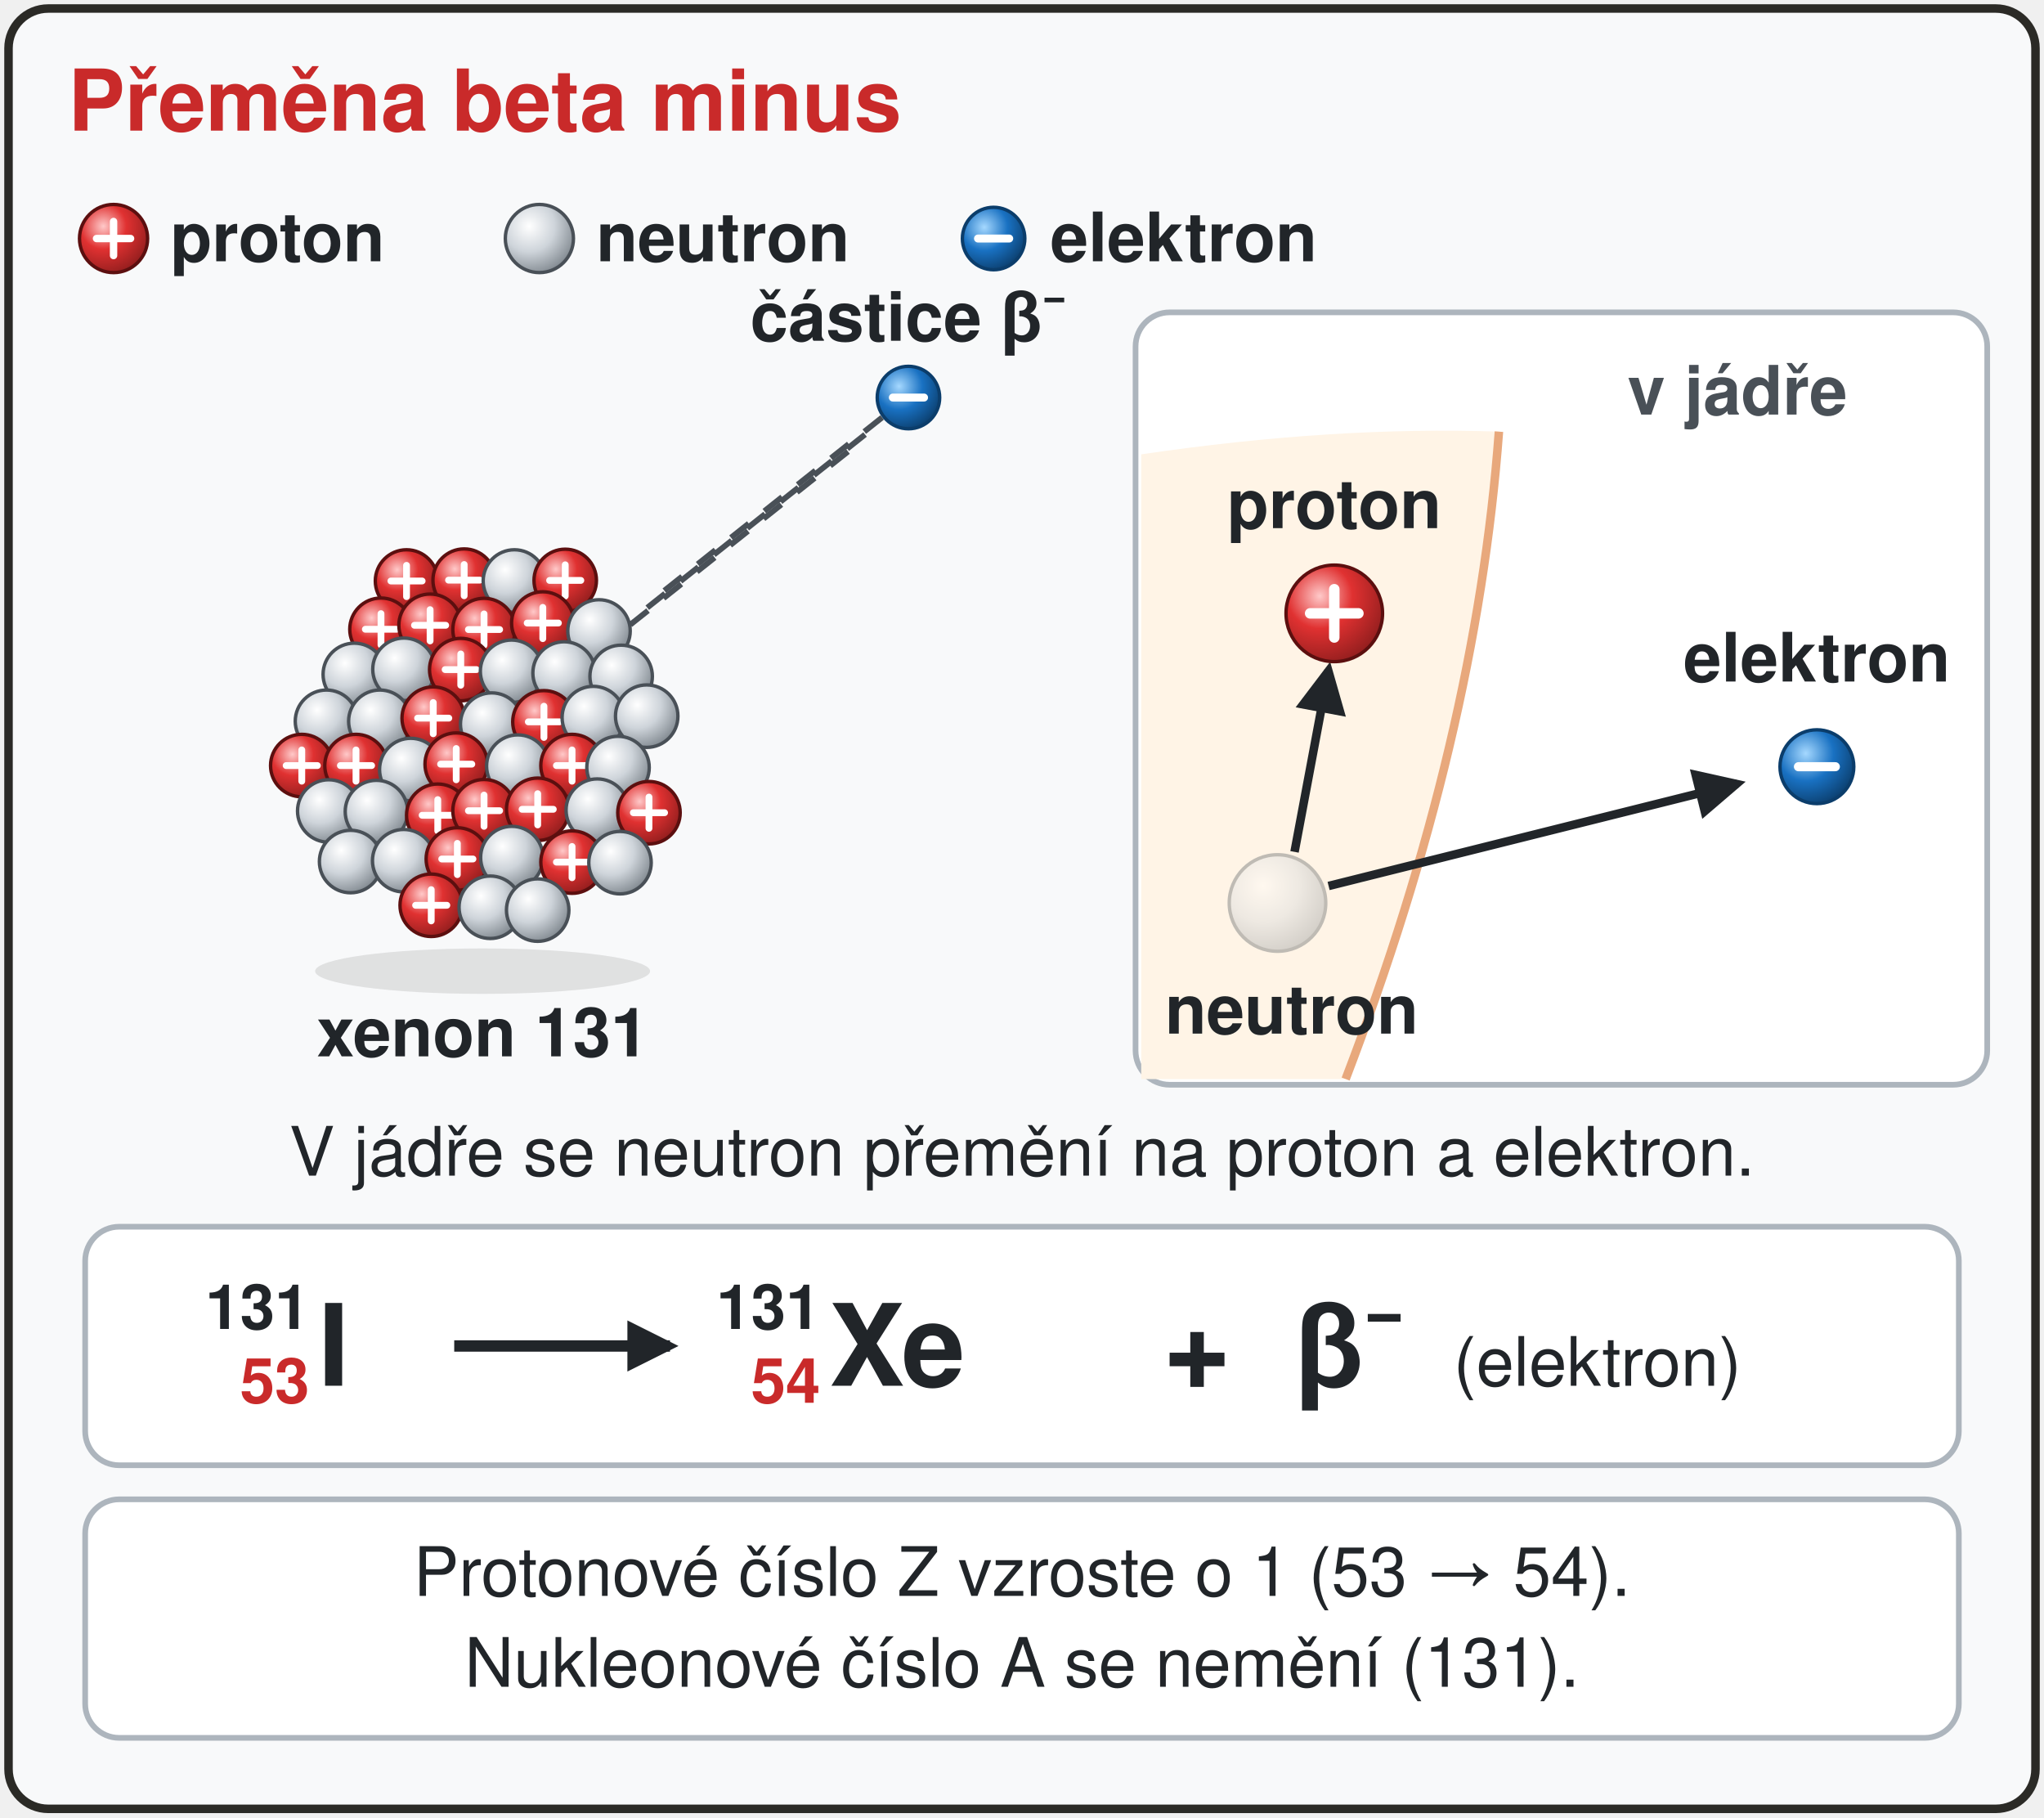
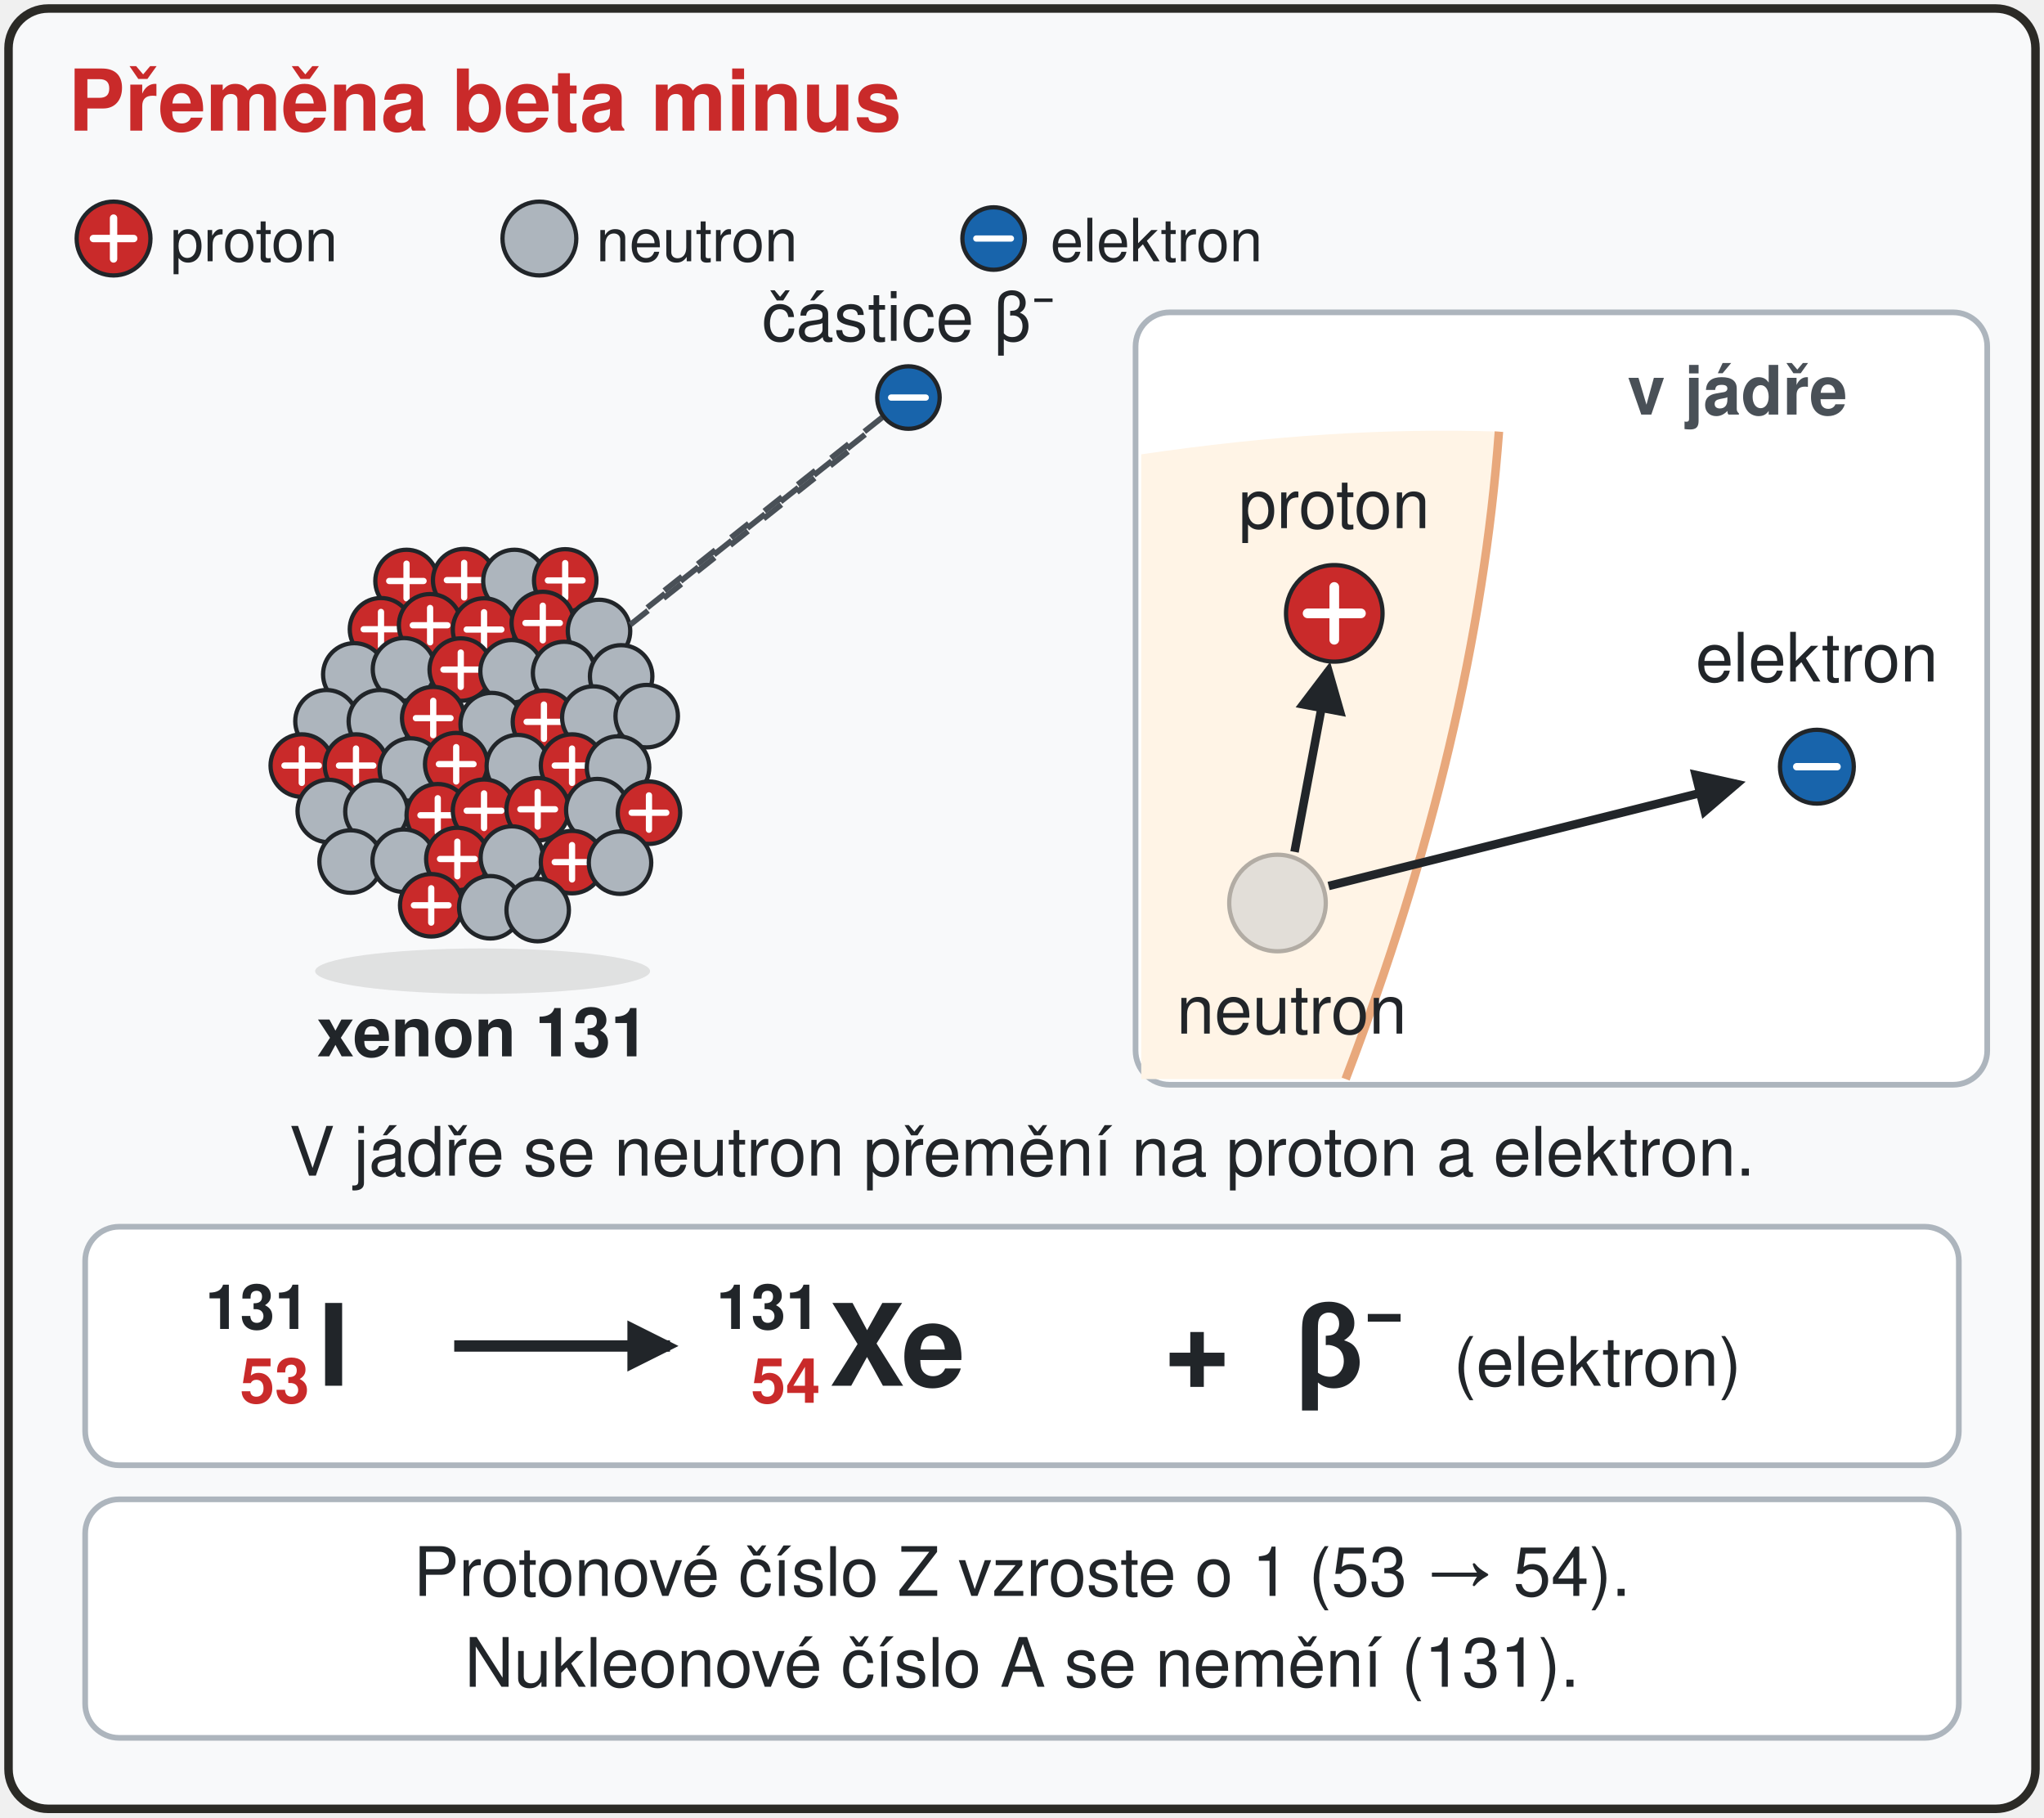
<svg xmlns="http://www.w3.org/2000/svg" viewBox="0 0 720 640" font-family="'Segoe UI', Helvetica, Arial, sans-serif" role="img" aria-label="Přeměna beta minus: v jádře jodu 131 se neutron přemění na proton a elektron. Proton zůstane v jádře, elektron vyletí jako částice beta. Z jodu 131 vznikne xenon 131. Protonové číslo vzroste o 1 (z 53 na 54), nukleonové číslo 131 se nemění. Animace: neutron se změní na proton a elektron, elektron vyletí z jádra.">
  <style>.el{animation:el 6s ease-out infinite}@keyframes el{0%,30%{transform:translate(-100px,70px);opacity:0}34%{opacity:1}65%,100%{transform:translate(0,0);opacity:1}}.ei{animation:ei 6s ease-out infinite}@keyframes ei{0%,30%{transform:translate(-190px,50px);opacity:0}34%{opacity:1}65%,100%{transform:translate(0,0);opacity:1}}.pp{animation:pp 6s linear infinite}@keyframes pp{0%,30%{opacity:0}40%,100%{opacity:1}}.nn{animation:nn 6s linear infinite}@keyframes nn{0%,30%{opacity:1}40%,100%{opacity:0.35}}.tr{animation:tr 6s linear infinite}@keyframes tr{0%,34%{opacity:0}65%,92%{opacity:1}100%{opacity:0}}.ra{animation:ra 6s linear infinite}@keyframes ra{0%,40%{opacity:1}50%,100%{opacity:0}}.rn{animation:rn 6s linear infinite}@keyframes rn{0%,40%{opacity:0}50%,100%{opacity:1}}@media (prefers-reduced-motion: reduce){*{animation:none!important}}</style>
  <defs>
-     <radialGradient id="gP" cx="0.35" cy="0.32" r="0.75">
-       <stop offset="0" stop-color="#ffc9c9" />
-       <stop offset="0.45" stop-color="#e03131" />
-       <stop offset="1" stop-color="#8f1d1d" />
-     </radialGradient>
-     <radialGradient id="gN" cx="0.35" cy="0.32" r="0.75">
-       <stop offset="0" stop-color="#ffffff" />
-       <stop offset="0.5" stop-color="#ced4da" />
-       <stop offset="1" stop-color="#7d858c" />
-     </radialGradient>
-     <radialGradient id="gE" cx="0.35" cy="0.32" r="0.75">
-       <stop offset="0" stop-color="#a5d8ff" />
-       <stop offset="0.5" stop-color="#1971c2" />
-       <stop offset="1" stop-color="#0b3d6b" />
-     </radialGradient>
    <radialGradient id="gO" cx="0.35" cy="0.32" r="0.75">
      <stop offset="0" stop-color="#fff3bf" />
      <stop offset="0.5" stop-color="#fab005" />
      <stop offset="1" stop-color="#d9480f" />
    </radialGradient>
    <radialGradient id="zar" cx="0.5" cy="0.5" r="0.5">
      <stop offset="0" stop-color="#ffe066" stop-opacity="0.9" />
      <stop offset="1" stop-color="#ffe066" stop-opacity="0" />
    </radialGradient>
    <linearGradient id="kov" x1="0" y1="0" x2="1" y2="0">
      <stop offset="0" stop-color="#868e96" />
      <stop offset="0.45" stop-color="#f1f3f5" />
      <stop offset="1" stop-color="#adb5bd" />
    </linearGradient>
    <linearGradient id="kuze" x1="0" y1="0" x2="1" y2="0">
      <stop offset="0" stop-color="#f4b48a" />
      <stop offset="0.5" stop-color="#ffd8b8" />
      <stop offset="1" stop-color="#e8996b" />
    </linearGradient>
    <linearGradient id="kamen" x1="0" y1="0" x2="1" y2="1">
      <stop offset="0" stop-color="#8a7866" />
      <stop offset="1" stop-color="#3b3128" />
    </linearGradient>
    <linearGradient id="oblek" x1="0" y1="0" x2="1" y2="0">
      <stop offset="0" stop-color="#e67700" />
      <stop offset="0.4" stop-color="#fcc419" />
      <stop offset="1" stop-color="#d9480f" />
    </linearGradient>
    <linearGradient id="drevo" x1="0" y1="0" x2="0" y2="1">
      <stop offset="0" stop-color="#c8925f" />
      <stop offset="1" stop-color="#8b5a2b" />
    </linearGradient>
    <filter id="rozm" x="-30%" y="-30%" width="160%" height="160%">
      <feGaussianBlur stdDeviation="6" />
    </filter>
    <marker id="s-tm" markerUnits="userSpaceOnUse" markerWidth="18" markerHeight="18" refX="15" refY="9" orient="auto">
      <path d="M0,0 L18,9 L0,18 z" fill="#212529" />
    </marker>
    <marker id="s-fi" markerUnits="userSpaceOnUse" markerWidth="18" markerHeight="18" refX="15" refY="9" orient="auto">
      <path d="M0,0 L18,9 L0,18 z" fill="#862e9c" />
    </marker>
    <marker id="s-se" markerUnits="userSpaceOnUse" markerWidth="16" markerHeight="16" refX="13" refY="8" orient="auto-start-reverse">
      <path d="M0,0 L16,8 L0,16 z" fill="#495057" />
    </marker>
  </defs>
  <rect x="3" y="3" width="714" height="634" rx="14" fill="#f8f9fa" stroke="#2b2a26" stroke-width="3" />
  <text x="24" y="46" font-size="30" font-weight="bold" fill="#c92a2a" text-anchor="start">Přeměna beta minus</text>
-   <circle cx="40.0" cy="84.0" r="12" fill="url(#gP)" stroke="#5c0f0f" stroke-width="1.2" />
-   <path d="M34.0 84.0H46.0M40.0 78.0V90.0" stroke="#fff" stroke-width="2.6" stroke-linecap="round" />
-   <text x="60" y="92" font-size="24" font-weight="bold" fill="#212529" text-anchor="start">proton</text>
-   <circle cx="190.0" cy="84.0" r="12" fill="url(#gN)" stroke="#495057" stroke-width="1.2" />
-   <text x="210" y="92" font-size="24" font-weight="bold" fill="#212529" text-anchor="start">neutron</text>
-   <circle cx="350.0" cy="84.0" r="11" fill="url(#gE)" stroke="#0b3d6b" stroke-width="1.2" />
-   <path d="M344.5 84.0H355.5" stroke="#fff" stroke-width="2.8" stroke-linecap="round" />
-   <text x="370" y="92" font-size="24" font-weight="bold" fill="#212529" text-anchor="start">elektron</text>
+   <circle cx="40" cy="84" r="13" fill="#c92a2a" stroke="#212529" stroke-width="1.5" />
+   <path d="M32.9 84H47.1M40 76.8V91.2" stroke="#fff" stroke-width="2.6" stroke-linecap="round" />
+   <text x="60" y="92" font-size="21" fill="#212529" text-anchor="start">proton</text>
+   <circle cx="190" cy="84" r="13" fill="#adb5bd" stroke="#212529" stroke-width="1.5" />
+   <text x="210" y="92" font-size="21" fill="#212529" text-anchor="start">neutron</text>
+   <circle cx="350" cy="84" r="11" fill="#1864ab" stroke="#212529" stroke-width="1.5" />
+   <path d="M343.9 84H356.1" stroke="#fff" stroke-width="2.2" stroke-linecap="round" />
+   <text x="370" y="92" font-size="21" fill="#212529" text-anchor="start">elektron</text>
  <ellipse cx="170" cy="342" rx="59" ry="8" fill="#000" opacity="0.10" />
-   <circle cx="143.2" cy="204.6" r="11" fill="url(#gP)" stroke="#5c0f0f" stroke-width="1.2" />
-   <path d="M137.7 204.6H148.7M143.2 199.1V210.1" stroke="#fff" stroke-width="2.4" stroke-linecap="round" />
-   <circle cx="163.5" cy="204.3" r="11" fill="url(#gP)" stroke="#5c0f0f" stroke-width="1.2" />
-   <path d="M158.0 204.3H169.0M163.5 198.8V209.8" stroke="#fff" stroke-width="2.4" stroke-linecap="round" />
-   <circle cx="181.2" cy="204.6" r="11" fill="url(#gN)" stroke="#495057" stroke-width="1.2" />
-   <circle cx="134.2" cy="221.6" r="11" fill="url(#gP)" stroke="#5c0f0f" stroke-width="1.2" />
-   <path d="M128.7 221.6H139.7M134.2 216.1V227.1" stroke="#fff" stroke-width="2.4" stroke-linecap="round" />
-   <circle cx="199.1" cy="204.4" r="11" fill="url(#gP)" stroke="#5c0f0f" stroke-width="1.2" />
-   <path d="M193.6 204.4H204.6M199.1 198.9V209.9" stroke="#fff" stroke-width="2.4" stroke-linecap="round" />
-   <circle cx="151.5" cy="220.2" r="11" fill="url(#gP)" stroke="#5c0f0f" stroke-width="1.2" />
-   <path d="M146.0 220.2H157.0M151.5 214.7V225.7" stroke="#fff" stroke-width="2.4" stroke-linecap="round" />
-   <circle cx="170.5" cy="221.7" r="11" fill="url(#gP)" stroke="#5c0f0f" stroke-width="1.2" />
-   <path d="M165.0 221.7H176.0M170.5 216.2V227.2" stroke="#fff" stroke-width="2.4" stroke-linecap="round" />
-   <circle cx="124.8" cy="237.5" r="11" fill="url(#gN)" stroke="#495057" stroke-width="1.2" />
-   <circle cx="191.2" cy="219.4" r="11" fill="url(#gP)" stroke="#5c0f0f" stroke-width="1.2" />
-   <path d="M185.7 219.4H196.7M191.2 213.9V224.9" stroke="#fff" stroke-width="2.4" stroke-linecap="round" />
-   <circle cx="142.3" cy="235.7" r="11" fill="url(#gN)" stroke="#495057" stroke-width="1.2" />
-   <circle cx="162.3" cy="235.8" r="11" fill="url(#gP)" stroke="#5c0f0f" stroke-width="1.2" />
-   <path d="M156.8 235.8H167.8M162.3 230.3V241.3" stroke="#fff" stroke-width="2.4" stroke-linecap="round" />
-   <circle cx="211.0" cy="222.2" r="11" fill="url(#gN)" stroke="#495057" stroke-width="1.2" />
-   <circle cx="115.0" cy="254.0" r="11" fill="url(#gN)" stroke="#495057" stroke-width="1.2" />
-   <circle cx="180.2" cy="236.4" r="11" fill="url(#gN)" stroke="#495057" stroke-width="1.2" />
-   <circle cx="133.8" cy="254.0" r="11" fill="url(#gN)" stroke="#495057" stroke-width="1.2" />
-   <circle cx="198.7" cy="237.0" r="11" fill="url(#gN)" stroke="#495057" stroke-width="1.2" />
-   <circle cx="152.6" cy="252.9" r="11" fill="url(#gP)" stroke="#5c0f0f" stroke-width="1.2" />
-   <path d="M147.1 252.9H158.1M152.6 247.4V258.4" stroke="#fff" stroke-width="2.4" stroke-linecap="round" />
-   <circle cx="106.3" cy="269.6" r="11" fill="url(#gP)" stroke="#5c0f0f" stroke-width="1.2" />
-   <path d="M100.8 269.6H111.8M106.3 264.1V275.1" stroke="#fff" stroke-width="2.4" stroke-linecap="round" />
-   <circle cx="218.8" cy="238.2" r="11" fill="url(#gN)" stroke="#495057" stroke-width="1.2" />
-   <circle cx="173.2" cy="255.0" r="11" fill="url(#gN)" stroke="#495057" stroke-width="1.2" />
-   <circle cx="125.4" cy="269.6" r="11" fill="url(#gP)" stroke="#5c0f0f" stroke-width="1.2" />
-   <path d="M119.9 269.6H130.9M125.4 264.1V275.1" stroke="#fff" stroke-width="2.4" stroke-linecap="round" />
-   <circle cx="191.6" cy="254.2" r="11" fill="url(#gP)" stroke="#5c0f0f" stroke-width="1.2" />
-   <path d="M186.1 254.2H197.1M191.6 248.7V259.7" stroke="#fff" stroke-width="2.4" stroke-linecap="round" />
-   <circle cx="144.7" cy="271.0" r="11" fill="url(#gN)" stroke="#495057" stroke-width="1.2" />
-   <circle cx="209.0" cy="252.7" r="11" fill="url(#gN)" stroke="#495057" stroke-width="1.2" />
-   <circle cx="160.7" cy="269.1" r="11" fill="url(#gP)" stroke="#5c0f0f" stroke-width="1.2" />
-   <path d="M155.2 269.1H166.2M160.7 263.6V274.6" stroke="#fff" stroke-width="2.4" stroke-linecap="round" />
-   <circle cx="115.8" cy="285.6" r="11" fill="url(#gN)" stroke="#495057" stroke-width="1.2" />
-   <circle cx="227.8" cy="252.2" r="11" fill="url(#gN)" stroke="#495057" stroke-width="1.2" />
-   <circle cx="182.4" cy="269.8" r="11" fill="url(#gN)" stroke="#495057" stroke-width="1.2" />
-   <circle cx="132.6" cy="285.8" r="11" fill="url(#gN)" stroke="#495057" stroke-width="1.2" />
-   <circle cx="201.5" cy="269.6" r="11" fill="url(#gP)" stroke="#5c0f0f" stroke-width="1.2" />
-   <path d="M196.0 269.6H207.0M201.5 264.1V275.1" stroke="#fff" stroke-width="2.4" stroke-linecap="round" />
-   <circle cx="154.2" cy="287.1" r="11" fill="url(#gP)" stroke="#5c0f0f" stroke-width="1.2" />
-   <path d="M148.7 287.1H159.7M154.2 281.6V292.6" stroke="#fff" stroke-width="2.4" stroke-linecap="round" />
-   <circle cx="217.7" cy="270.3" r="11" fill="url(#gN)" stroke="#495057" stroke-width="1.2" />
-   <circle cx="170.5" cy="285.5" r="11" fill="url(#gP)" stroke="#5c0f0f" stroke-width="1.2" />
-   <path d="M165.0 285.5H176.0M170.5 280.0V291.0" stroke="#fff" stroke-width="2.4" stroke-linecap="round" />
-   <circle cx="123.5" cy="303.4" r="11" fill="url(#gN)" stroke="#495057" stroke-width="1.2" />
-   <circle cx="189.4" cy="285.0" r="11" fill="url(#gP)" stroke="#5c0f0f" stroke-width="1.2" />
-   <path d="M183.9 285.0H194.9M189.4 279.5V290.5" stroke="#fff" stroke-width="2.4" stroke-linecap="round" />
-   <circle cx="142.2" cy="303.1" r="11" fill="url(#gN)" stroke="#495057" stroke-width="1.2" />
-   <circle cx="210.4" cy="285.3" r="11" fill="url(#gN)" stroke="#495057" stroke-width="1.2" />
-   <circle cx="161.1" cy="302.5" r="11" fill="url(#gP)" stroke="#5c0f0f" stroke-width="1.2" />
-   <path d="M155.6 302.5H166.6M161.1 297.0V308.0" stroke="#fff" stroke-width="2.4" stroke-linecap="round" />
-   <circle cx="228.6" cy="286.2" r="11" fill="url(#gP)" stroke="#5c0f0f" stroke-width="1.2" />
-   <path d="M223.1 286.2H234.1M228.6 280.7V291.7" stroke="#fff" stroke-width="2.4" stroke-linecap="round" />
-   <circle cx="180.3" cy="302.0" r="11" fill="url(#gN)" stroke="#495057" stroke-width="1.2" />
-   <circle cx="201.5" cy="303.6" r="11" fill="url(#gP)" stroke="#5c0f0f" stroke-width="1.2" />
-   <path d="M196.0 303.6H207.0M201.5 298.1V309.1" stroke="#fff" stroke-width="2.4" stroke-linecap="round" />
-   <circle cx="151.9" cy="318.8" r="11" fill="url(#gP)" stroke="#5c0f0f" stroke-width="1.2" />
-   <path d="M146.4 318.8H157.4M151.9 313.3V324.3" stroke="#fff" stroke-width="2.4" stroke-linecap="round" />
-   <circle cx="218.4" cy="303.8" r="11" fill="url(#gN)" stroke="#495057" stroke-width="1.2" />
-   <circle cx="172.7" cy="319.5" r="11" fill="url(#gN)" stroke="#495057" stroke-width="1.2" />
-   <circle cx="189.4" cy="320.5" r="11" fill="url(#gN)" stroke="#495057" stroke-width="1.2" />
+   <circle cx="143.2" cy="204.6" r="11" fill="#c92a2a" stroke="#212529" stroke-width="1.5" />
+   <path d="M137.1 204.6H149.2M143.2 198.5V210.7" stroke="#fff" stroke-width="2.2" stroke-linecap="round" />
+   <circle cx="163.5" cy="204.3" r="11" fill="#c92a2a" stroke="#212529" stroke-width="1.5" />
+   <path d="M157.4 204.3H169.6M163.5 198.2V210.4" stroke="#fff" stroke-width="2.2" stroke-linecap="round" />
+   <circle cx="181.2" cy="204.6" r="11" fill="#adb5bd" stroke="#212529" stroke-width="1.5" />
+   <circle cx="134.2" cy="221.6" r="11" fill="#c92a2a" stroke="#212529" stroke-width="1.5" />
+   <path d="M128.1 221.6H140.2M134.2 215.5V227.7" stroke="#fff" stroke-width="2.2" stroke-linecap="round" />
+   <circle cx="199.1" cy="204.4" r="11" fill="#c92a2a" stroke="#212529" stroke-width="1.5" />
+   <path d="M193 204.4H205.2M199.1 198.3V210.5" stroke="#fff" stroke-width="2.2" stroke-linecap="round" />
+   <circle cx="151.5" cy="220.2" r="11" fill="#c92a2a" stroke="#212529" stroke-width="1.5" />
+   <path d="M145.4 220.2H157.6M151.5 214.1V226.2" stroke="#fff" stroke-width="2.2" stroke-linecap="round" />
+   <circle cx="170.5" cy="221.7" r="11" fill="#c92a2a" stroke="#212529" stroke-width="1.5" />
+   <path d="M164.4 221.7H176.6M170.5 215.6V227.8" stroke="#fff" stroke-width="2.2" stroke-linecap="round" />
+   <circle cx="124.8" cy="237.5" r="11" fill="#adb5bd" stroke="#212529" stroke-width="1.5" />
+   <circle cx="191.2" cy="219.4" r="11" fill="#c92a2a" stroke="#212529" stroke-width="1.5" />
+   <path d="M185.1 219.4H197.2M191.2 213.3V225.5" stroke="#fff" stroke-width="2.2" stroke-linecap="round" />
+   <circle cx="142.3" cy="235.7" r="11" fill="#adb5bd" stroke="#212529" stroke-width="1.5" />
+   <circle cx="162.3" cy="235.8" r="11" fill="#c92a2a" stroke="#212529" stroke-width="1.5" />
+   <path d="M156.2 235.8H168.4M162.3 229.8V241.9" stroke="#fff" stroke-width="2.2" stroke-linecap="round" />
+   <circle cx="211" cy="222.2" r="11" fill="#adb5bd" stroke="#212529" stroke-width="1.5" />
+   <circle cx="115" cy="254" r="11" fill="#adb5bd" stroke="#212529" stroke-width="1.5" />
+   <circle cx="180.2" cy="236.4" r="11" fill="#adb5bd" stroke="#212529" stroke-width="1.5" />
+   <circle cx="133.8" cy="254" r="11" fill="#adb5bd" stroke="#212529" stroke-width="1.5" />
+   <circle cx="198.7" cy="237" r="11" fill="#adb5bd" stroke="#212529" stroke-width="1.5" />
+   <circle cx="152.6" cy="252.9" r="11" fill="#c92a2a" stroke="#212529" stroke-width="1.5" />
+   <path d="M146.5 252.9H158.7M152.6 246.8V258.9" stroke="#fff" stroke-width="2.2" stroke-linecap="round" />
+   <circle cx="106.3" cy="269.6" r="11" fill="#c92a2a" stroke="#212529" stroke-width="1.5" />
+   <path d="M100.2 269.6H112.3M106.3 263.6V275.7" stroke="#fff" stroke-width="2.2" stroke-linecap="round" />
+   <circle cx="218.8" cy="238.2" r="11" fill="#adb5bd" stroke="#212529" stroke-width="1.5" />
+   <circle cx="173.2" cy="255" r="11" fill="#adb5bd" stroke="#212529" stroke-width="1.5" />
+   <circle cx="125.4" cy="269.6" r="11" fill="#c92a2a" stroke="#212529" stroke-width="1.5" />
+   <path d="M119.4 269.6H131.5M125.4 263.6V275.7" stroke="#fff" stroke-width="2.2" stroke-linecap="round" />
+   <circle cx="191.6" cy="254.2" r="11" fill="#c92a2a" stroke="#212529" stroke-width="1.5" />
+   <path d="M185.5 254.2H197.7M191.6 248.1V260.2" stroke="#fff" stroke-width="2.2" stroke-linecap="round" />
+   <circle cx="144.7" cy="271" r="11" fill="#adb5bd" stroke="#212529" stroke-width="1.5" />
+   <circle cx="209" cy="252.7" r="11" fill="#adb5bd" stroke="#212529" stroke-width="1.5" />
+   <circle cx="160.7" cy="269.1" r="11" fill="#c92a2a" stroke="#212529" stroke-width="1.5" />
+   <path d="M154.6 269.1H166.8M160.7 263.1V275.2" stroke="#fff" stroke-width="2.2" stroke-linecap="round" />
+   <circle cx="115.8" cy="285.6" r="11" fill="#adb5bd" stroke="#212529" stroke-width="1.5" />
+   <circle cx="227.8" cy="252.2" r="11" fill="#adb5bd" stroke="#212529" stroke-width="1.5" />
+   <circle cx="182.4" cy="269.8" r="11" fill="#adb5bd" stroke="#212529" stroke-width="1.5" />
+   <circle cx="132.6" cy="285.8" r="11" fill="#adb5bd" stroke="#212529" stroke-width="1.5" />
+   <circle cx="201.5" cy="269.6" r="11" fill="#c92a2a" stroke="#212529" stroke-width="1.5" />
+   <path d="M195.4 269.6H207.6M201.5 263.6V275.7" stroke="#fff" stroke-width="2.2" stroke-linecap="round" />
+   <circle cx="154.2" cy="287.1" r="11" fill="#c92a2a" stroke="#212529" stroke-width="1.5" />
+   <path d="M148.1 287.1H160.2M154.2 281.1V293.2" stroke="#fff" stroke-width="2.2" stroke-linecap="round" />
+   <circle cx="217.7" cy="270.3" r="11" fill="#adb5bd" stroke="#212529" stroke-width="1.5" />
+   <circle cx="170.5" cy="285.5" r="11" fill="#c92a2a" stroke="#212529" stroke-width="1.5" />
+   <path d="M164.4 285.5H176.6M170.5 279.4V291.6" stroke="#fff" stroke-width="2.2" stroke-linecap="round" />
+   <circle cx="123.5" cy="303.4" r="11" fill="#adb5bd" stroke="#212529" stroke-width="1.5" />
+   <circle cx="189.4" cy="285" r="11" fill="#c92a2a" stroke="#212529" stroke-width="1.5" />
+   <path d="M183.3 285H195.5M189.4 278.9V291.1" stroke="#fff" stroke-width="2.2" stroke-linecap="round" />
+   <circle cx="142.2" cy="303.1" r="11" fill="#adb5bd" stroke="#212529" stroke-width="1.5" />
+   <circle cx="210.4" cy="285.3" r="11" fill="#adb5bd" stroke="#212529" stroke-width="1.5" />
+   <circle cx="161.1" cy="302.5" r="11" fill="#c92a2a" stroke="#212529" stroke-width="1.5" />
+   <path d="M155 302.5H167.2M161.1 296.4V308.6" stroke="#fff" stroke-width="2.2" stroke-linecap="round" />
+   <circle cx="228.6" cy="286.2" r="11" fill="#c92a2a" stroke="#212529" stroke-width="1.5" />
+   <path d="M222.5 286.2H234.7M228.6 280.1V292.2" stroke="#fff" stroke-width="2.2" stroke-linecap="round" />
+   <circle cx="180.3" cy="302" r="11" fill="#adb5bd" stroke="#212529" stroke-width="1.5" />
+   <circle cx="201.5" cy="303.6" r="11" fill="#c92a2a" stroke="#212529" stroke-width="1.5" />
+   <path d="M195.4 303.6H207.6M201.5 297.6V309.7" stroke="#fff" stroke-width="2.2" stroke-linecap="round" />
+   <circle cx="151.9" cy="318.8" r="11" fill="#c92a2a" stroke="#212529" stroke-width="1.5" />
+   <path d="M145.8 318.8H158M151.9 312.8V324.9" stroke="#fff" stroke-width="2.2" stroke-linecap="round" />
+   <circle cx="218.4" cy="303.8" r="11" fill="#adb5bd" stroke="#212529" stroke-width="1.5" />
+   <circle cx="172.7" cy="319.5" r="11" fill="#adb5bd" stroke="#212529" stroke-width="1.5" />
+   <circle cx="189.4" cy="320.5" r="11" fill="#adb5bd" stroke="#212529" stroke-width="1.5" />
  <g class="tr">
    <path d="M222 220L300 158" stroke="#495057" stroke-width="2" stroke-dasharray="8 7" />
    <path d="M228 214L306 152" stroke="#495057" stroke-width="2" stroke-dasharray="8 7" />
    <path d="M234 208L312 146" stroke="#495057" stroke-width="2" stroke-dasharray="8 7" />
  </g>
  <g class="el">
-     <circle cx="320.0" cy="140.0" r="11" fill="url(#gE)" stroke="#0b3d6b" stroke-width="1.2" />
-     <path d="M314.5 140.0H325.5" stroke="#fff" stroke-width="2.8" stroke-linecap="round" />
+     <circle cx="320" cy="140" r="11" fill="#1864ab" stroke="#212529" stroke-width="1.5" />
+     <path d="M313.9 140H326.1" stroke="#fff" stroke-width="2.2" stroke-linecap="round" />
  </g>
-   <text x="320" y="120" font-size="24" font-weight="bold" fill="#212529" text-anchor="middle">částice β⁻</text>
+   <text x="320" y="120" font-size="24" fill="#212529" text-anchor="middle">částice β⁻</text>
  <text x="170" y="372" font-size="24" font-weight="bold" fill="#212529" text-anchor="middle" class="ra" opacity="0">jod 131</text>
  <text x="170" y="372" font-size="24" font-weight="bold" fill="#212529" text-anchor="middle" class="rn">xenon 131</text>
  <rect x="400" y="110" width="300" height="272" rx="12" fill="#ffffff" stroke="#adb5bd" stroke-width="2" />
  <path d="M402 160Q470 150 528 152Q520 260 474 380L402 380Z" fill="#fff4e6" />
  <path d="M528 152Q520 260 474 380" fill="none" stroke="#e8a87c" stroke-width="3" />
  <text x="612" y="146" font-size="24" font-weight="bold" fill="#495057" text-anchor="middle">v jádře</text>
  <g class="nn" opacity="0.35">
-     <circle cx="450.0" cy="318.0" r="17" fill="url(#gN)" stroke="#495057" stroke-width="1.2" />
+     <circle cx="450" cy="318" r="17" fill="#adb5bd" stroke="#212529" stroke-width="1.5" />
  </g>
-   <text x="455" y="364" font-size="24" font-weight="bold" fill="#212529" text-anchor="middle">neutron</text>
+   <text x="455" y="364" font-size="24" fill="#212529" text-anchor="middle">neutron</text>
  <g class="tr">
    <path d="M456 300L468 236" stroke="#212529" stroke-width="3" marker-end="url(#s-tm)" />
    <path d="M468 312L612 276" stroke="#212529" stroke-width="3" marker-end="url(#s-tm)" />
  </g>
  <g class="pp">
-     <circle cx="470.0" cy="216.0" r="17" fill="url(#gP)" stroke="#5c0f0f" stroke-width="1.2" />
-     <path d="M461.5 216.0H478.5M470.0 207.5V224.5" stroke="#fff" stroke-width="3.7" stroke-linecap="round" />
+     <circle cx="470" cy="216" r="17" fill="#c92a2a" stroke="#212529" stroke-width="1.5" />
+     <path d="M460.6 216H479.4M470 206.7V225.3" stroke="#fff" stroke-width="3.4" stroke-linecap="round" />
  </g>
-   <text x="470" y="186" font-size="24" font-weight="bold" fill="#212529" text-anchor="middle">proton</text>
+   <text x="470" y="186" font-size="24" fill="#212529" text-anchor="middle">proton</text>
  <g class="ei">
-     <circle cx="640.0" cy="270.0" r="13" fill="url(#gE)" stroke="#0b3d6b" stroke-width="1.2" />
-     <path d="M633.5 270.0H646.5" stroke="#fff" stroke-width="3.2" stroke-linecap="round" />
+     <circle cx="640" cy="270" r="13" fill="#1864ab" stroke="#212529" stroke-width="1.5" />
+     <path d="M632.9 270H647.1" stroke="#fff" stroke-width="2.6" stroke-linecap="round" />
  </g>
-   <text x="640" y="240" font-size="24" font-weight="bold" fill="#212529" text-anchor="middle">elektron</text>
+   <text x="640" y="240" font-size="24" fill="#212529" text-anchor="middle">elektron</text>
  <text x="360" y="414" font-size="24" font-weight="normal" fill="#212529" text-anchor="middle">V jádře se neutron přemění na proton a elektron.</text>
  <rect x="30" y="432" width="660" height="84" rx="12" fill="#ffffff" stroke="#adb5bd" stroke-width="2" />
  <text x="109" y="468" font-size="22" font-weight="bold" fill="#212529" text-anchor="end">131</text>
  <text x="109" y="494" font-size="22" font-weight="bold" fill="#c92a2a" text-anchor="end">53</text>
  <text x="112" y="488" font-size="40" font-weight="bold" fill="#212529" text-anchor="start">I</text>
  <path d="M160 474H236" stroke="#212529" stroke-width="4" marker-end="url(#s-tm)" />
  <text x="289" y="468" font-size="22" font-weight="bold" fill="#212529" text-anchor="end">131</text>
  <text x="289" y="494" font-size="22" font-weight="bold" fill="#c92a2a" text-anchor="end">54</text>
  <text x="292" y="488" font-size="40" font-weight="bold" fill="#212529" text-anchor="start">Xe</text>
  <text x="410" y="488" font-size="40" font-weight="bold" fill="#212529" text-anchor="start">+</text>
  <text x="456" y="488" font-size="40" font-weight="bold" fill="#212529" text-anchor="start">β⁻</text>
  <text x="512" y="488" font-size="24" font-weight="normal" fill="#212529" text-anchor="start">(elektron)</text>
  <rect x="30" y="528" width="660" height="84" rx="12" fill="#ffffff" stroke="#adb5bd" stroke-width="2" />
  <text x="360" y="562" font-size="24" font-weight="normal" fill="#212529" text-anchor="middle">Protonové číslo Z vzroste o 1 (53 → 54).</text>
  <text x="360" y="594" font-size="24" font-weight="normal" fill="#212529" text-anchor="middle">Nukleonové číslo A se nemění (131).</text>
</svg>
